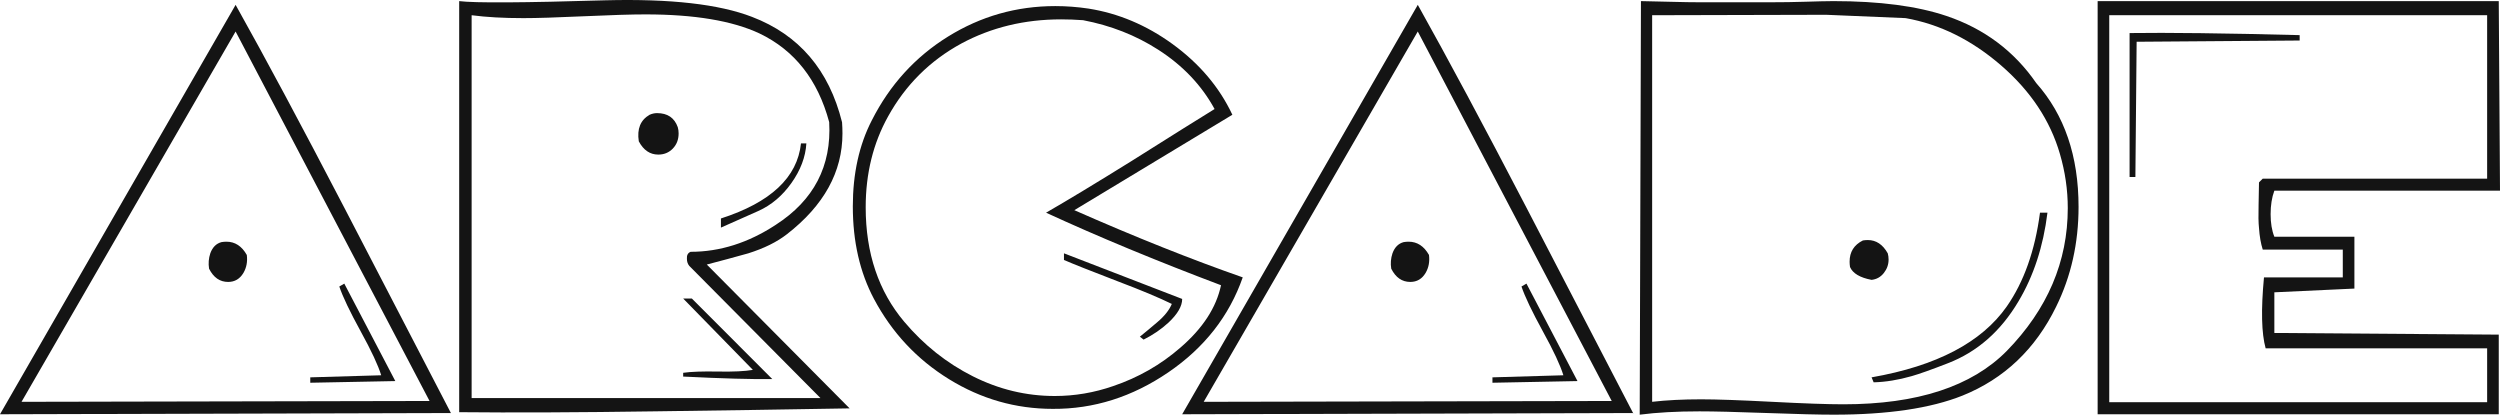
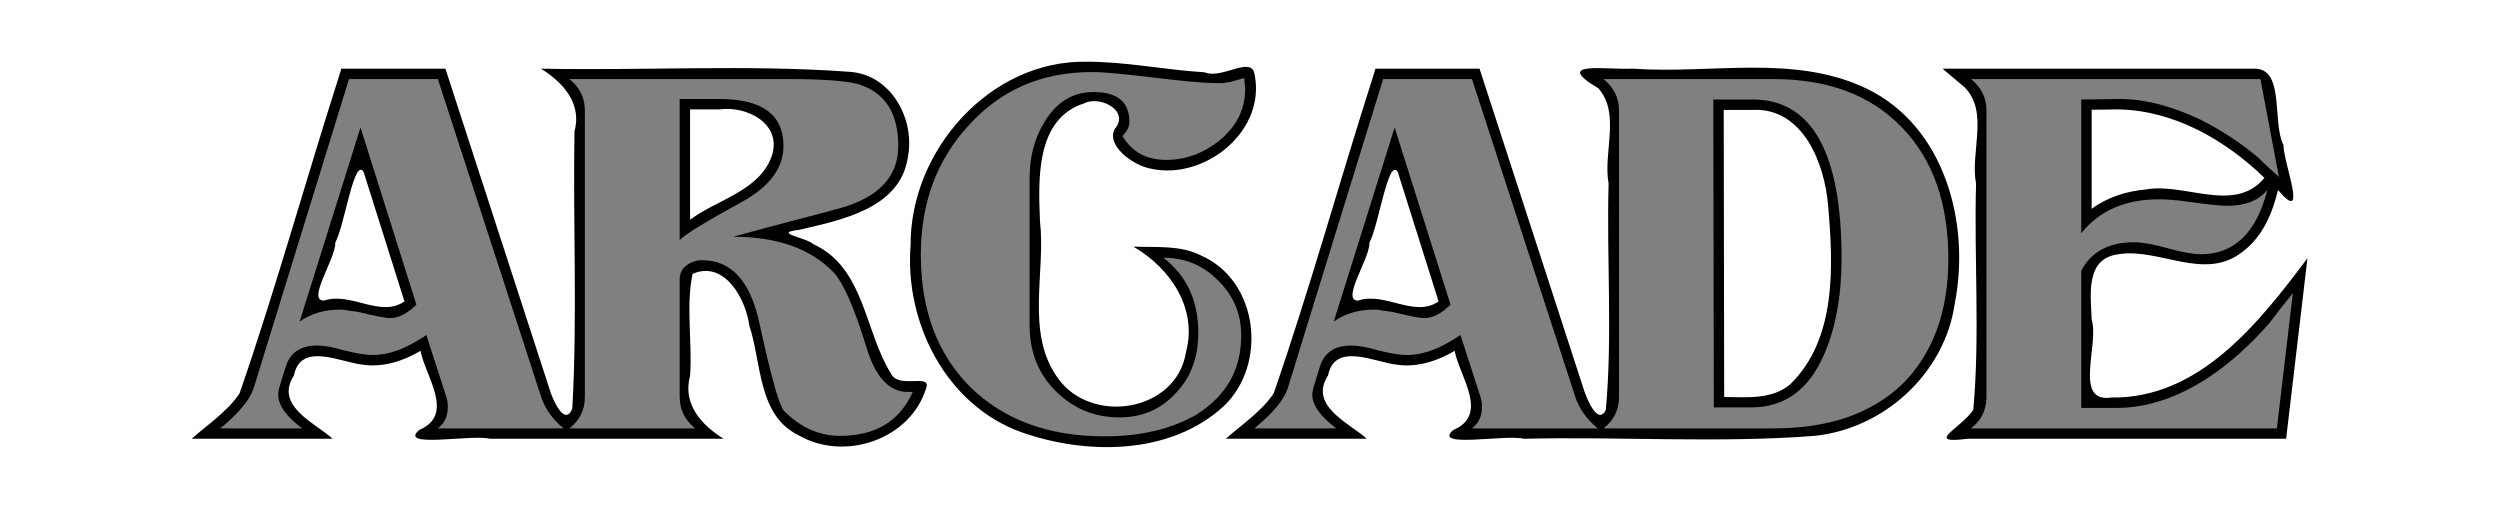
- <svg xmlns="http://www.w3.org/2000/svg" version="1.1" id="Ebene_1" x="0px" y="0px" enable-background="new 0 0 566.929 129.21">
-   <g>
-     <path d="M 0 99.422 L 56.548 1.164 C 63.716 13.973 72.409 30.201 82.633 49.846 L 108.217 99.123 L 0 99.422 Z M 56.544 7.562 M 5.167 96.436 M 59.234 61.194 C 59.434 62.788 59.168 64.215 58.438 65.474 C 57.574 66.936 56.347 67.664 54.754 67.664 C 52.763 67.664 51.236 66.605 50.175 64.479 C 49.976 63.218 50.076 61.991 50.473 60.795 C 51.004 59.336 51.899 58.44 53.161 58.107 C 53.559 58.041 53.957 58.007 54.356 58.007 C 56.413 58.009 58.039 59.072 59.234 61.194 Z" style="fill: rgb(255, 255, 255);" />
-     <path d="M 203.904 98.01 C 188.371 98.28 172.837 98.517 157.303 98.721 C 138.715 98.99 123.016 99.057 110.205 98.924 L 110.205 0.268 C 113.921 0.734 125.635 0.666 145.347 0.069 C 160.877 -0.329 172.59 0.999 180.488 4.052 C 191.77 8.367 198.97 16.795 202.092 29.339 C 202.156 30.202 202.191 31.098 202.191 32.028 C 202.191 41.254 197.744 49.319 188.85 56.221 C 186.459 58.08 183.373 59.606 179.59 60.8 C 176.271 61.731 172.95 62.627 169.633 63.489 L 203.904 98.01 Z M 162.669 30.533 C 162.801 30.997 162.868 31.496 162.868 32.026 C 162.868 33.486 162.402 34.697 161.475 35.659 C 160.545 36.621 159.384 37.102 157.991 37.102 C 155.999 37.102 154.439 36.043 153.311 33.918 C 152.847 30.931 153.71 28.808 155.9 27.547 C 156.498 27.282 157.095 27.148 157.692 27.148 C 160.212 27.148 161.872 28.277 162.669 30.533 Z M 185.349 90.978 C 180.509 91.044 173.379 90.843 163.962 90.376 L 163.962 89.472 C 165.82 89.204 168.607 89.102 172.325 89.172 C 176.041 89.238 178.828 89.103 180.687 88.772 L 163.962 71.648 L 166.051 71.651 L 185.349 90.978 Z M 193.529 34.416 C 193.33 37.668 192.135 40.837 189.946 43.922 C 187.755 47.009 185.101 49.248 181.982 50.642 L 173.023 54.625 L 173.023 52.433 C 184.969 48.585 191.373 42.577 192.236 34.415 L 193.529 34.415 Z" style="fill: rgb(255, 255, 255);" />
-     <path d="M 298.257 66.569 C 295.005 75.862 289.049 83.46 280.388 89.368 C 271.728 95.273 262.484 98.193 252.662 98.127 C 243.768 98.127 235.473 95.754 227.774 91.009 C 220.074 86.264 214.068 79.843 209.754 71.746 C 206.37 65.374 204.677 57.977 204.677 49.546 C 204.677 41.648 206.203 34.748 209.257 28.839 C 213.57 20.343 219.66 13.657 227.525 8.779 C 235.39 3.9 243.967 1.462 253.259 1.462 C 255.914 1.462 258.569 1.662 261.224 2.059 C 268.391 3.188 275.094 6.009 281.333 10.519 C 287.837 15.233 292.647 20.908 295.767 27.543 C 287.339 32.655 274.695 40.286 257.839 50.441 C 272.441 56.882 285.914 62.257 298.257 66.569 Z M 283.724 71.748 C 283.724 73.474 282.629 75.366 280.438 77.422 C 278.712 79.014 276.721 80.374 274.465 81.504 L 273.569 80.807 C 274.963 79.679 276.356 78.517 277.751 77.323 C 279.476 75.864 280.637 74.403 281.235 72.943 C 278.115 71.417 273.833 69.625 268.393 67.567 C 261.823 65.046 257.476 63.32 255.352 62.392 L 255.352 60.796 L 283.724 71.748 Z" style="fill: rgb(255, 255, 255);" />
-     <path d="M 283.723 99.422 L 340.27 1.164 C 347.437 13.973 356.131 30.201 366.354 49.846 L 391.939 99.123 L 283.723 99.422 Z M 342.957 61.194 C 343.156 62.788 342.889 64.215 342.16 65.474 C 341.296 66.936 340.07 67.664 338.476 67.664 C 336.485 67.664 334.958 66.605 333.895 64.479 C 333.696 63.218 333.795 61.991 334.194 60.795 C 334.724 59.336 335.621 58.44 336.882 58.107 C 337.281 58.041 337.679 58.007 338.076 58.007 C 340.134 58.009 341.762 59.072 342.957 61.194 Z M 378.598 91.459 L 358.187 91.857 L 358.187 90.563 L 375.212 90.065 C 374.48 87.675 372.856 84.19 370.332 79.612 C 367.677 74.768 365.953 71.15 365.156 68.762 L 366.35 68.065 L 378.598 91.459 Z" style="fill: rgb(255, 255, 255);" />
-     <path d="M 493.48 73.59 C 488.503 83.791 481.001 90.911 470.981 94.952 C 463.349 97.998 453.062 99.521 440.119 99.521 C 436.601 99.521 431.226 99.387 423.992 99.123 C 416.758 98.858 411.381 98.725 407.864 98.725 C 402.423 98.725 397.644 98.99 393.529 99.521 L 393.828 0.268 C 397.81 0.666 402.354 0.866 407.464 0.866 C 410.982 0.866 416.391 0.766 423.693 0.568 C 430.993 0.368 436.436 0.269 440.018 0.269 C 451.101 0.269 460.162 1.462 467.196 3.845 C 476.221 6.893 483.39 12.257 488.699 19.942 C 495.47 27.559 498.853 37.461 498.853 49.647 C 498.854 58.325 497.063 66.306 493.48 73.59 Z M 453.061 60.796 C 453.194 61.262 453.261 61.758 453.261 62.291 C 453.261 63.485 452.878 64.564 452.116 65.526 C 451.353 66.488 450.375 67.036 449.18 67.167 C 446.391 66.639 444.666 65.609 444.003 64.083 C 443.936 63.618 443.904 63.187 443.904 62.789 C 443.904 60.465 444.964 58.773 447.089 57.71 C 447.487 57.645 447.886 57.612 448.284 57.612 C 450.274 57.612 451.867 58.673 453.061 60.796 Z M 491.39 51.04 C 490.393 59.138 488.069 66.24 484.421 72.343 C 480.172 79.512 474.53 84.457 467.495 87.177 C 463.578 88.703 460.69 89.732 458.836 90.263 C 455.584 91.193 452.529 91.689 449.677 91.758 L 449.178 90.563 C 464.773 87.841 475.594 82.166 481.633 73.54 C 485.748 67.633 488.404 60.135 489.598 51.041 L 491.39 51.041 Z" style="fill: rgb(255, 255, 255);" />
-     <path d="M 600 45.764 L 545.844 45.764 C 545.246 47.372 544.948 49.249 544.948 51.391 C 544.948 53.535 545.246 55.342 545.844 56.816 L 565.057 56.816 L 565.057 69.259 L 545.844 70.155 L 545.844 79.912 L 599.702 80.31 L 599.702 99.424 L 503.434 99.424 L 503.434 0.268 L 599.702 0.268 L 600 45.764 Z M 551.916 9.725 L 512.792 10.023 L 512.494 42.478 L 511.101 42.478 L 511.101 7.934 C 520.259 7.803 533.863 7.969 551.917 8.432 L 551.917 9.725 Z" style="fill: rgb(255, 255, 255);" />
-     <path d="M 0 99.422 L 56.548 1.164 C 63.716 13.973 72.409 30.201 82.633 49.846 L 108.217 99.123 L 0 99.422 Z M 103.092 96.236 L 56.544 7.562 L 5.167 96.436 L 103.092 96.236 Z M 59.234 61.194 C 59.434 62.788 59.168 64.215 58.438 65.474 C 57.574 66.936 56.347 67.664 54.754 67.664 C 52.763 67.664 51.236 66.605 50.175 64.479 C 49.976 63.218 50.076 61.991 50.473 60.795 C 51.004 59.336 51.899 58.44 53.161 58.107 C 53.559 58.041 53.957 58.007 54.356 58.007 C 56.413 58.009 58.039 59.072 59.234 61.194 Z M 94.875 91.459 L 74.465 91.857 L 74.465 90.563 L 91.488 90.065 C 90.757 87.675 89.132 84.19 86.611 79.612 C 83.956 74.768 82.23 71.15 81.434 68.762 L 82.629 68.065 L 94.875 91.459 Z" style="fill: rgb(20, 20, 20);" />
-     <path d="M 203.904 98.01 C 188.371 98.28 172.837 98.517 157.303 98.721 C 138.715 98.99 123.016 99.057 110.205 98.924 L 110.205 0.268 C 113.921 0.734 125.635 0.666 145.347 0.069 C 160.877 -0.329 172.59 0.999 180.488 4.052 C 191.77 8.367 198.97 16.795 202.092 29.339 C 202.156 30.202 202.191 31.098 202.191 32.028 C 202.191 41.254 197.744 49.319 188.85 56.221 C 186.459 58.08 183.373 59.606 179.59 60.8 C 176.271 61.731 172.95 62.627 169.633 63.489 L 203.904 98.01 Z M 199.006 29.308 C 196.283 19.166 190.708 12.072 182.28 8.028 C 175.775 4.98 166.651 3.455 154.903 3.455 C 151.651 3.455 146.74 3.603 140.169 3.902 C 133.598 4.202 128.753 4.351 125.633 4.351 C 120.856 4.351 116.707 4.119 113.19 3.654 L 113.19 95.54 L 196.913 95.54 L 165.427 63.813 C 165.047 63.349 164.859 62.786 164.859 62.122 C 164.792 61.26 165.092 60.697 165.755 60.433 C 172.789 60.433 179.593 58.278 186.164 53.968 C 195.321 48.07 199.603 39.848 199.006 29.308 Z M 162.669 30.533 C 162.801 30.997 162.868 31.496 162.868 32.026 C 162.868 33.486 162.402 34.697 161.475 35.659 C 160.545 36.621 159.384 37.102 157.991 37.102 C 155.999 37.102 154.439 36.043 153.311 33.918 C 152.847 30.931 153.71 28.808 155.9 27.547 C 156.498 27.282 157.095 27.148 157.692 27.148 C 160.212 27.148 161.872 28.277 162.669 30.533 Z M 185.349 90.978 C 180.509 91.044 173.379 90.843 163.962 90.376 L 163.962 89.472 C 165.82 89.204 168.607 89.102 172.325 89.172 C 176.041 89.238 178.828 89.103 180.687 88.772 L 163.962 71.648 L 166.051 71.651 L 185.349 90.978 Z M 193.529 34.416 C 193.33 37.668 192.135 40.837 189.946 43.922 C 187.755 47.009 185.101 49.248 181.982 50.642 L 173.023 54.625 L 173.023 52.433 C 184.969 48.585 191.373 42.577 192.236 34.415 L 193.529 34.415 Z" style="fill: rgb(20, 20, 20);" />
-     <path d="M 298.257 66.569 C 295.005 75.862 289.049 83.46 280.388 89.368 C 271.728 95.273 262.484 98.193 252.662 98.127 C 243.768 98.127 235.473 95.754 227.774 91.009 C 220.074 86.264 214.068 79.843 209.754 71.746 C 206.37 65.374 204.677 57.977 204.677 49.546 C 204.677 41.648 206.203 34.748 209.257 28.839 C 213.57 20.343 219.66 13.657 227.525 8.779 C 235.39 3.9 243.967 1.462 253.259 1.462 C 255.914 1.462 258.569 1.662 261.224 2.059 C 268.391 3.188 275.094 6.009 281.333 10.519 C 287.837 15.233 292.647 20.908 295.767 27.543 C 287.339 32.655 274.695 40.286 257.839 50.441 C 272.441 56.882 285.914 62.257 298.257 66.569 Z M 293.044 68.455 C 277.654 62.652 263.657 56.848 251.055 51.047 C 256.235 48.063 263.042 43.95 271.477 38.707 C 281.571 32.34 288.246 28.16 291.5 26.168 C 288.38 20.457 283.867 15.708 277.959 11.922 C 272.582 8.468 266.574 6.11 259.938 4.846 C 258.146 4.715 256.386 4.647 254.661 4.647 C 245.898 4.647 237.933 6.573 230.765 10.421 C 223.198 14.537 217.322 20.377 213.141 27.943 C 209.558 34.382 207.766 41.648 207.766 49.745 C 207.766 60.763 210.851 69.921 217.019 77.221 C 221.73 82.797 227.219 87.159 233.488 90.312 C 239.756 93.465 246.307 95.041 253.142 95.041 C 257.918 95.041 262.595 94.246 267.172 92.658 C 273.209 90.61 278.583 87.534 283.293 83.432 C 288.666 78.806 291.914 73.811 293.044 68.455 Z M 283.724 71.748 C 283.724 73.474 282.629 75.366 280.438 77.422 C 278.712 79.014 276.721 80.374 274.465 81.504 L 273.569 80.807 C 274.963 79.679 276.356 78.517 277.751 77.323 C 279.476 75.864 280.637 74.403 281.235 72.943 C 278.115 71.417 273.833 69.625 268.393 67.567 C 261.823 65.046 257.476 63.32 255.352 62.392 L 255.352 60.796 L 283.724 71.748 Z" style="fill: rgb(20, 20, 20);" />
-     <path d="M 283.723 99.422 L 340.27 1.164 C 347.437 13.973 356.131 30.201 366.354 49.846 L 391.939 99.123 L 283.723 99.422 Z M 386.814 96.236 L 340.265 7.562 L 288.888 96.436 L 386.814 96.236 Z M 342.957 61.194 C 343.156 62.788 342.889 64.215 342.16 65.474 C 341.296 66.936 340.07 67.664 338.476 67.664 C 336.485 67.664 334.958 66.605 333.895 64.479 C 333.696 63.218 333.795 61.991 334.194 60.795 C 334.724 59.336 335.621 58.44 336.882 58.107 C 337.281 58.041 337.679 58.007 338.076 58.007 C 340.134 58.009 341.762 59.072 342.957 61.194 Z M 378.598 91.459 L 358.187 91.857 L 358.187 90.563 L 375.212 90.065 C 374.48 87.675 372.856 84.19 370.332 79.612 C 367.677 74.768 365.953 71.15 365.156 68.762 L 366.35 68.065 L 378.598 91.459 Z" style="fill: rgb(20, 20, 20);" />
-     <path d="M 493.48 73.59 C 488.503 83.791 481.001 90.911 470.981 94.952 C 463.349 97.998 453.062 99.521 440.119 99.521 C 436.601 99.521 431.226 99.387 423.992 99.123 C 416.758 98.858 411.381 98.725 407.864 98.725 C 402.423 98.725 397.644 98.99 393.529 99.521 L 393.828 0.268 C 399.393 0.352 403.477 0.551 408.588 0.551 C 412.105 0.551 416.471 0.534 424.08 0.551 C 431.382 0.566 436.437 0.268 440.019 0.268 C 451.102 0.268 460.163 1.461 467.197 3.844 C 476.222 6.891 483.391 12.255 488.7 19.941 C 495.471 27.557 498.854 37.46 498.854 49.646 C 498.854 58.325 497.063 66.306 493.48 73.59 Z M 494.377 36.934 C 492.052 28.921 487.357 21.851 480.29 15.726 C 473.221 9.6 465.571 5.807 457.343 4.35 L 438.274 3.548 L 396.515 3.653 L 396.515 96.434 C 399.966 96.037 403.882 95.837 408.261 95.837 C 411.978 95.837 417.652 96.037 425.285 96.434 C 432.916 96.833 438.625 97.032 442.408 97.032 C 460.128 97.032 473.203 92.761 481.631 84.218 C 491.389 74.219 496.266 62.794 496.266 49.946 C 496.267 45.576 495.635 41.239 494.377 36.934 Z M 453.061 60.796 C 453.194 61.262 453.261 61.758 453.261 62.291 C 453.261 63.485 452.878 64.564 452.116 65.526 C 451.353 66.488 450.375 67.036 449.18 67.167 C 446.391 66.639 444.666 65.609 444.003 64.083 C 443.936 63.618 443.904 63.187 443.904 62.789 C 443.904 60.465 444.964 58.773 447.089 57.71 C 447.487 57.645 447.886 57.612 448.284 57.612 C 450.274 57.612 451.867 58.673 453.061 60.796 Z M 491.39 51.04 C 490.393 59.138 488.069 66.24 484.421 72.343 C 480.172 79.512 474.53 84.457 467.495 87.177 C 463.578 88.703 460.69 89.732 458.836 90.263 C 455.584 91.193 452.529 91.689 449.677 91.758 L 449.178 90.563 C 464.773 87.841 475.594 82.166 481.633 73.54 C 485.748 67.633 488.404 60.135 489.598 51.041 L 491.39 51.041 Z" style="fill: rgb(20, 20, 20);" />
-     <path d="M 600 45.764 L 545.844 45.764 C 545.246 47.372 544.948 49.249 544.948 51.391 C 544.948 53.535 545.246 55.342 545.844 56.816 L 565.057 56.816 L 565.057 69.259 L 545.844 70.155 L 545.844 79.912 L 599.702 80.31 L 599.702 99.424 L 503.434 99.424 L 503.434 0.268 L 599.702 0.268 L 600 45.764 Z M 596.914 96.535 L 596.914 83.595 L 543.753 83.595 C 542.757 80.011 542.622 74.336 543.355 66.57 L 562.269 66.57 L 562.269 59.902 L 543.06 59.902 C 542.593 58.443 542.294 56.716 542.159 54.725 C 542.024 53.464 541.994 51.638 542.06 49.249 C 542.125 46.595 542.159 44.769 542.159 43.773 L 543.056 42.877 L 596.913 42.877 L 596.913 3.654 L 506.219 3.654 L 506.219 96.535 L 596.914 96.535 Z M 551.916 9.725 L 512.792 10.023 L 512.494 42.478 L 511.101 42.478 L 511.101 7.934 C 520.259 7.803 533.863 7.969 551.917 8.432 L 551.917 9.725 Z" style="fill: rgb(20, 20, 20);" />
+ <svg xmlns="http://www.w3.org/2000/svg" version="1.1" id="Ebene_1" x="0px" y="0px" width="480.929" height="98.21" viewBox="0 0 480.929 98.21" enable-background="new 0 0 566.929 129.21" xml:space="preserve">
+   <defs id="defs34" />
+   <g id="g33" style="font-style:normal;font-variant:normal;font-weight:normal;font-stretch:normal;font-size:96px;line-height:1.25;font-family:Klarissa;-inkscape-font-specification:'Klarissa, Normal';font-variant-ligatures:normal;font-variant-caps:normal;font-variant-numeric:normal;font-feature-settings:normal;text-align:start;letter-spacing:0px;word-spacing:0px;writing-mode:lr-tb;text-anchor:start;fill:#000000;fill-opacity:1;stroke:none" aria-label="ARCADE" transform="translate(-29.63044,-15.19689)">
+     <path style="fill:#000000" d="m 238.682,27.07 c -18.646,-0.332 -33.954,17.106 -33.875,35.24 -1.208,14.898 6.796,30.82 21.332,36.041 12.538,4.403 28.613,4.435 38.9,-5.014 8.476,-8.04 6.724,-24.155 -4.381,-28.994 -4.023,-2.044 -8.667,-1.519 -13.012,-1.705 7.046,4.074 12.396,11.813 10.139,20.262 -1.792,11.564 -18.294,14.157 -24.723,4.939 -6.183,-8.694 -2.244,-20.146 -3.363,-30.053 -0.325,-7.892 -0.907,-19.763 8.535,-22.723 3.009,-1.534 8.816,1.455 5.859,4.916 -1.746,3.168 3.394,6.977 6.828,7.648 10.544,2.405 22.689,-7.478 19.934,-18.631 -1.025,-2.716 -6.362,1.464 -9.491,0.105 -7.554,-0.446 -15.053,-2.037 -22.684,-2.033 z M 94.863,29.814 C 88.366,50.132 82.665,70.784 75.701,90.906 c -2.403,3.526 -6.054,5.897 -9.193,8.697 9.04,0 18.081,0 27.121,0 -3.315,-3.01 -11.253,-6.318 -7.465,-12.161 1.316,-6.585 9.02,-2.523 13.287,-2.083 3.869,0.554 7.778,-0.705 11.078,-2.672 0.877,4.816 6.745,12.293 -0.261,15.225 -4.134,3.598 9.99,0.802 13.593,1.691 14.99,0 29.98,0 44.971,0 -4.255,-2.645 -7.934,-6.67 -6.451,-12.1 0.47,-6.438 -0.85,-13.462 0.488,-19.625 6.129,-2.686 10.248,4.842 10.922,10.002 2.38,7.142 1.591,17.236 9.465,21.049 8.813,5.145 21.725,0.805 24.612,-9.309 0.669,-2.505 -5.436,0.4 -6.817,-2.537 -5.093,-8.022 -5.065,-20.345 -14.889,-24.885 -1.465,-1.341 -8.073,-2.163 -2.807,-2.789 7.897,-1.839 19.322,-4.021 20.881,-13.748 1.559,-7.408 -3.088,-16.107 -11.162,-16.648 -19.739,-1.443 -39.6,-0.195 -59.383,-0.609 4.256,2.645 7.933,6.673 6.451,12.102 -0.3,17.741 0.587,35.636 -0.418,53.287 -1.472,3.713 -3.936,-2.073 -4.416,-3.859 -6.665,-20.51 -13.329,-41.02 -19.994,-61.529 -6.673,0 -13.345,0 -20.018,0 l -0.294,0.956 z m 198.937,0 c -6.497,20.318 -12.198,40.969 -19.162,61.092 -2.403,3.526 -6.054,5.897 -9.193,8.697 9.04,0 18.081,0 27.121,0 -3.315,-3.01 -11.253,-6.318 -7.465,-12.161 1.316,-6.585 9.02,-2.523 13.287,-2.083 3.869,0.554 7.778,-0.705 11.078,-2.672 0.877,4.816 6.745,12.293 -0.261,15.225 -4.134,3.598 9.99,0.802 13.593,1.691 18.602,-0.443 37.296,0.863 55.85,-0.553 13.427,-1.355 25.124,-12.037 27.031,-25.506 3.02,-15.367 -1.913,-34.038 -16.957,-41.299 -13.999,-6.718 -30.095,-2.746 -44.979,-3.842 -4.946,0.263 -15.689,-1.592 -6.619,3.791 4.304,4.889 0.846,12.432 1.955,18.311 -0.401,14.479 0.773,29.194 -0.533,43.539 -1.572,3.178 -3.802,-2.426 -4.301,-4.111 -6.665,-20.51 -13.329,-41.02 -19.994,-61.529 -6.673,0 -13.345,0 -20.018,0 l -0.294,0.956 z m 113.701,2.119 c 4.836,4.72 1.084,12.632 2.266,18.572 -0.401,14.479 0.773,29.194 -0.533,43.539 -2.405,3.562 -9.582,6.649 -1.086,5.559 20.423,0 40.845,0 61.268,0 1.368,-11.575 2.734,-23.15 4.102,-34.725 -9.24,12.294 -20.74,27.055 -37.736,26.789 -7.379,1.12 -2.263,-10.254 -3.775,-15 -0.158,-4.781 -1.301,-11.796 5.246,-12.578 7.805,-1.21 16.549,5.28 23.742,-0.439 3.825,-2.805 5.805,-7.41 6.855,-11.9 5.967,7.009 1.041,-5.269 1.055,-8.645 -2.234,-4.391 0.296,-14.529 -5.434,-14.701 -20.051,0 -40.103,0 -60.154,0 1.395,1.176 2.79,2.353 4.186,3.529 z m -239.465,4.311 c 5.232,-0.745 12.088,2.727 10.076,8.916 -2.352,6.786 -10.504,8.379 -15.732,12.309 0,-7.075 0,-14.15 0,-21.225 1.885,0 3.771,0 5.656,0 z m 269.094,0 c 10.688,0.173 20.619,5.891 28.121,13.18 -5.805,6.958 -15.313,0.829 -22.869,2.23 -3.697,0.322 -7.379,1.491 -10.377,3.719 0,-6.354 0,-12.707 0,-19.061 1.708,-0.023 3.417,-0.046 5.125,-0.068 z m -70.354,0.096 c 9.757,-0.479 13.914,10.417 14.535,18.498 1.007,11.495 1.642,25.57 -7.293,34.291 -3.52,2.983 -8.435,2.471 -12.705,2.443 -0.029,-18.411 -0.059,-36.822 -0.088,-55.232 1.85,0 3.701,0 5.551,0 z m -259.338,36.838 c -4.643,3.234 -10.288,-1.897 -15.475,-0.16 -3.43,0.1 2.339,-8.229 2.156,-11.122 1.823,-3.353 3.639,-16.599 5.467,-13.606 2.617,8.296 5.234,16.592 7.851,24.888 z m 198.938,0 c -4.643,3.234 -10.288,-1.897 -15.475,-0.16 -3.43,0.1 2.339,-8.229 2.156,-11.122 1.823,-3.353 3.639,-16.599 5.467,-13.606 2.617,8.296 5.234,16.592 7.851,24.888 z" id="path21" />
+   </g>
+   <g aria-label="ARCADE" style="font-style:normal;font-variant:normal;font-weight:normal;font-stretch:normal;font-size:96px;line-height:1.25;font-family:Klarissa;-inkscape-font-specification:'Klarissa, Normal';font-variant-ligatures:normal;font-variant-caps:normal;font-variant-numeric:normal;font-feature-settings:normal;text-align:start;letter-spacing:0px;word-spacing:0px;writing-mode:lr-tb;text-anchor:start;fill:#808080;fill-opacity:1;stroke:none" id="text8" transform="translate(-29.63044,-15.19689)">
+     <path d="m 138.053,97.604 h -24.192 q 1.92,-1.44 1.92,-4.128 0,-1.056 -0.288,-1.92 l -3.84,-11.904 q -2.688,1.728 -4.224,2.4 -3.168,1.44 -6.144,1.44 -1.824,0 -5.376,-0.864 -3.168,-0.96 -5.28,-0.96 -4.8,0 -6.048,4.128 l -1.248,4.032 q -0.192,0.96 -0.192,1.248 0,3.072 4.608,6.528 h -15.744 q 5.376,-4.416 6.432,-7.776 l 18.336,-59.424 h 17.088 l 19.872,61.152 q 1.152,3.456 4.32,6.048 z m -28.32,-23.808 -10.752,-34.08 -11.712,37.344 q 3.264,-2.304 7.776,-2.304 0.768,0 1.632,0.192 0.96,0.096 2.016,0.288 4.704,1.152 5.952,1.152 2.496,0 5.088,-2.592 z" id="path8" style="fill:#808080" />
+     <path d="m 205.214,90.596 q -3.744,8.448 -14.016,8.448 -5.952,0 -10.752,-4.8 -1.44,-1.728 -4.704,-16.8 -2.592,-12.192 -11.04,-12.192 -1.728,0 -3.072,1.056 -1.248,0.96 -1.248,2.688 v 22.56 q 0,3.648 2.976,6.048 h -24.192 q 2.976,-2.304 2.976,-6.048 v -55.104 q 0,-3.648 -2.976,-6.048 h 42.048 q 11.232,0 14.304,1.248 6.912,2.592 6.912,11.616 0,8.736 -10.944,11.904 -3.456,0.96 -8.64,2.304 -5.184,1.344 -12.192,3.264 12.672,0 19.296,6.816 2.88,3.072 6.336,14.4 2.592,8.64 7.968,8.64 z m -24.864,-47.328 q 0,-9.024 -12.288,-9.024 h -7.68 v 27.168 q 1.152,-1.44 11.808,-7.296 8.16,-4.416 8.16,-10.848 z" id="path10" style="fill:#808080" />
+     <path d="m 268.979,30.212 q 0.096,0.672 0.096,1.248 0.096,0.48 0.096,0.864 0,5.664 -4.704,9.696 -4.8,3.936 -10.464,3.936 -5.76,0 -8.448,-4.608 1.344,-1.344 1.344,-2.688 0,-5.76 -6.912,-5.76 -5.856,0 -9.312,5.568 -2.976,4.704 -2.976,10.944 v 28.416 q 0,7.584 4.992,12.576 5.088,5.088 12.288,5.088 6.72,0 11.04,-4.896 4.128,-4.416 4.128,-11.424 0,-9.216 -6.72,-14.4 6.24,0 10.56,4.416 4.416,4.32 4.416,10.56 0,9.792 -8.544,15.168 -7.296,4.224 -17.76,4.224 -16.032,0 -25.728,-9.408 -9.6,-9.504 -9.6,-25.536 0,-14.784 9.024,-24.672 9.312,-10.464 23.808,-10.464 2.016,0 4.896,0.288 2.976,0.288 7.008,0.768 4.032,0.48 7.008,0.768 2.976,0.288 4.896,0.288 0.864,0 1.536,0 0.768,-0.096 1.248,-0.192 z" id="path12" style="fill:#808080" />
+     <path d="m 336.99,97.604 h -24.192 q 1.92,-1.44 1.92,-4.128 0,-1.056 -0.288,-1.92 l -3.84,-11.904 q -2.688,1.728 -4.224,2.4 -3.168,1.44 -6.144,1.44 -1.824,0 -5.376,-0.864 -3.168,-0.96 -5.28,-0.96 -4.8,0 -6.048,4.128 l -1.248,4.032 q -0.192,0.96 -0.192,1.248 0,3.072 4.608,6.528 h -15.744 q 5.376,-4.416 6.432,-7.776 l 18.336,-59.424 h 17.088 l 19.872,61.152 q 1.152,3.456 4.32,6.048 z m -28.32,-23.808 -10.752,-34.08 -11.712,37.344 q 3.264,-2.304 7.776,-2.304 0.768,0 1.632,0.192 0.96,0.096 2.016,0.288 4.704,1.152 5.952,1.152 2.496,0 5.088,-2.592 z" id="path14" style="fill:#808080" />
+     <path d="m 404.439,64.964 q 0,7.776 -2.304,13.92 -2.304,6.048 -6.624,10.272 -4.32,4.128 -10.56,6.336 -6.24,2.112 -14.016,2.112 h -32.832 q 2.976,-2.304 2.976,-6.048 v -55.104 q 0,-3.648 -2.976,-6.048 h 32.64 q 15.84,0 24.768,9.312 8.928,9.216 8.928,25.248 z m -20.544,0 q 0,-30.624 -17.088,-30.624 h -7.584 l 0.096,59.232 h 7.2 q 9.6,0 14.016,-10.176 3.36,-7.776 3.36,-18.432 z" id="path16" style="fill:#808080" />
+     <path d="m 470.711,71.588 -3.072,26.016 h -58.848 q 2.976,-2.304 2.976,-6.048 v -55.104 q 0,-3.648 -2.976,-6.048 h 55.68 l 3.552,18.816 q -0.768,-0.672 -1.824,-1.632 -0.96,-0.96 -2.304,-2.208 -5.088,-4.224 -11.04,-7.2 -8.544,-4.032 -15.744,-3.936 l -7.104,0.096 v 25.728 q 5.184,-6.528 14.976,-6.528 1.056,0 2.304,0.096 1.344,0.096 2.688,0.288 6.144,0.864 8.16,0.864 5.184,0 7.68,-3.072 -3.168,12.384 -12.768,12.384 -2.304,0 -6.432,-1.152 -4.224,-1.152 -6.432,-1.152 -7.296,0 -10.176,5.472 v 26.4 h 6.816 q 8.544,0 17.376,-5.664 3.36,-2.208 6.336,-4.896 2.976,-2.688 5.664,-5.76 0.768,-0.96 1.824,-2.4 1.152,-1.44 2.688,-3.36 z" id="path18" style="fill:#808080" />
  </g>
</svg>
